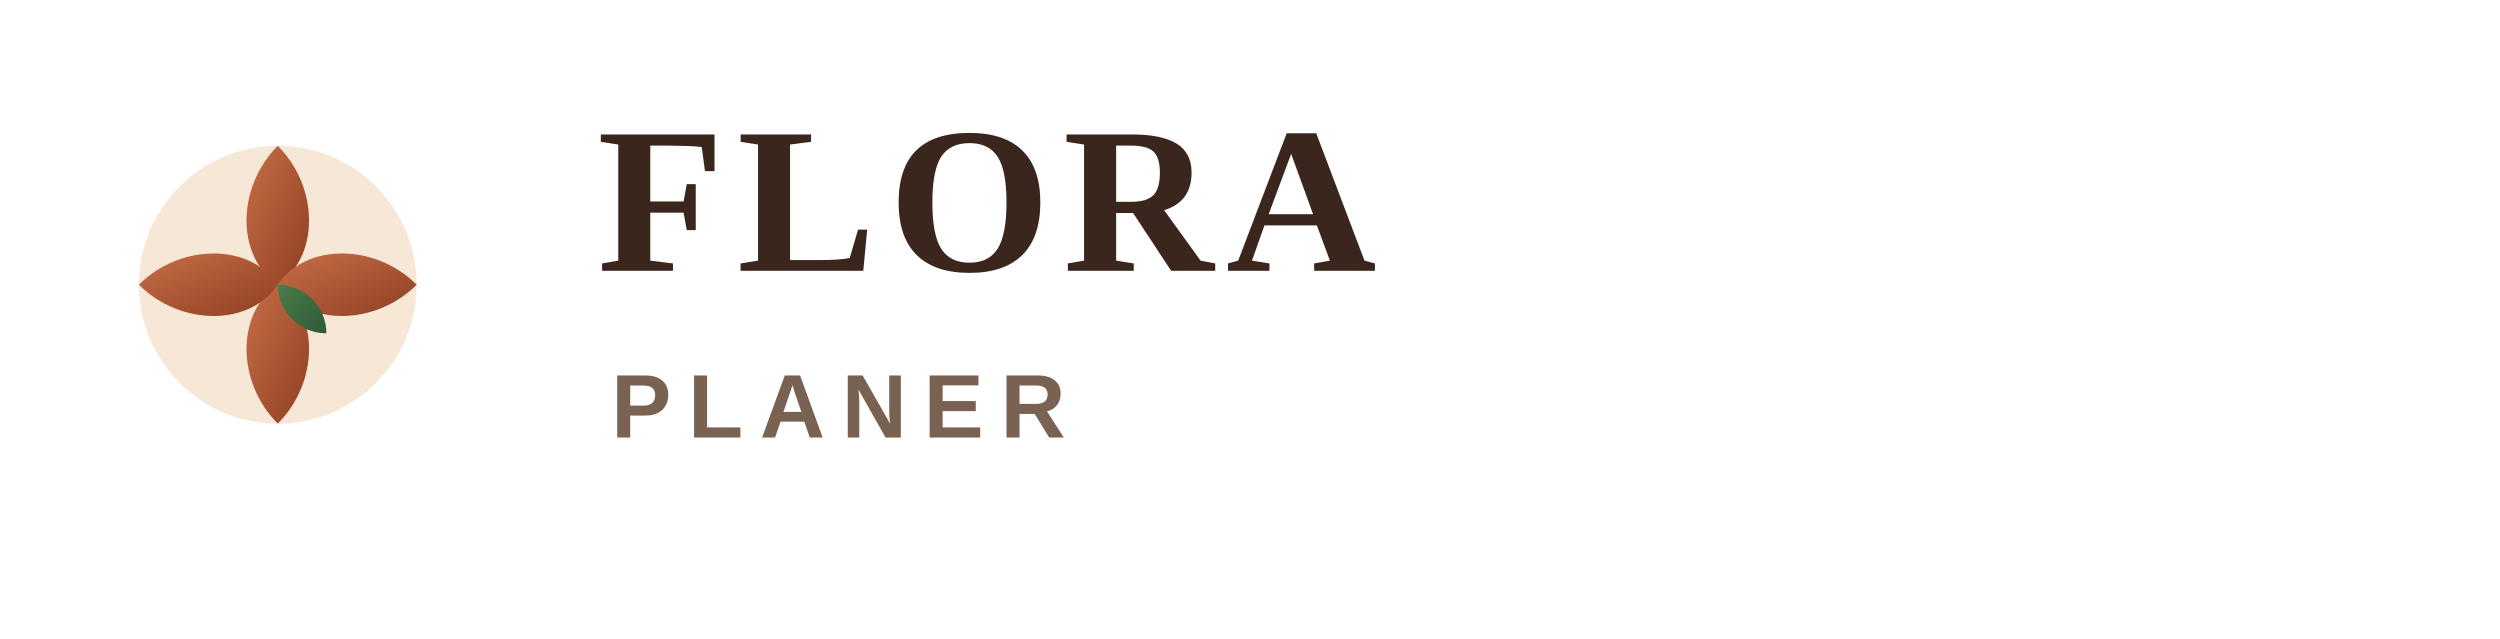
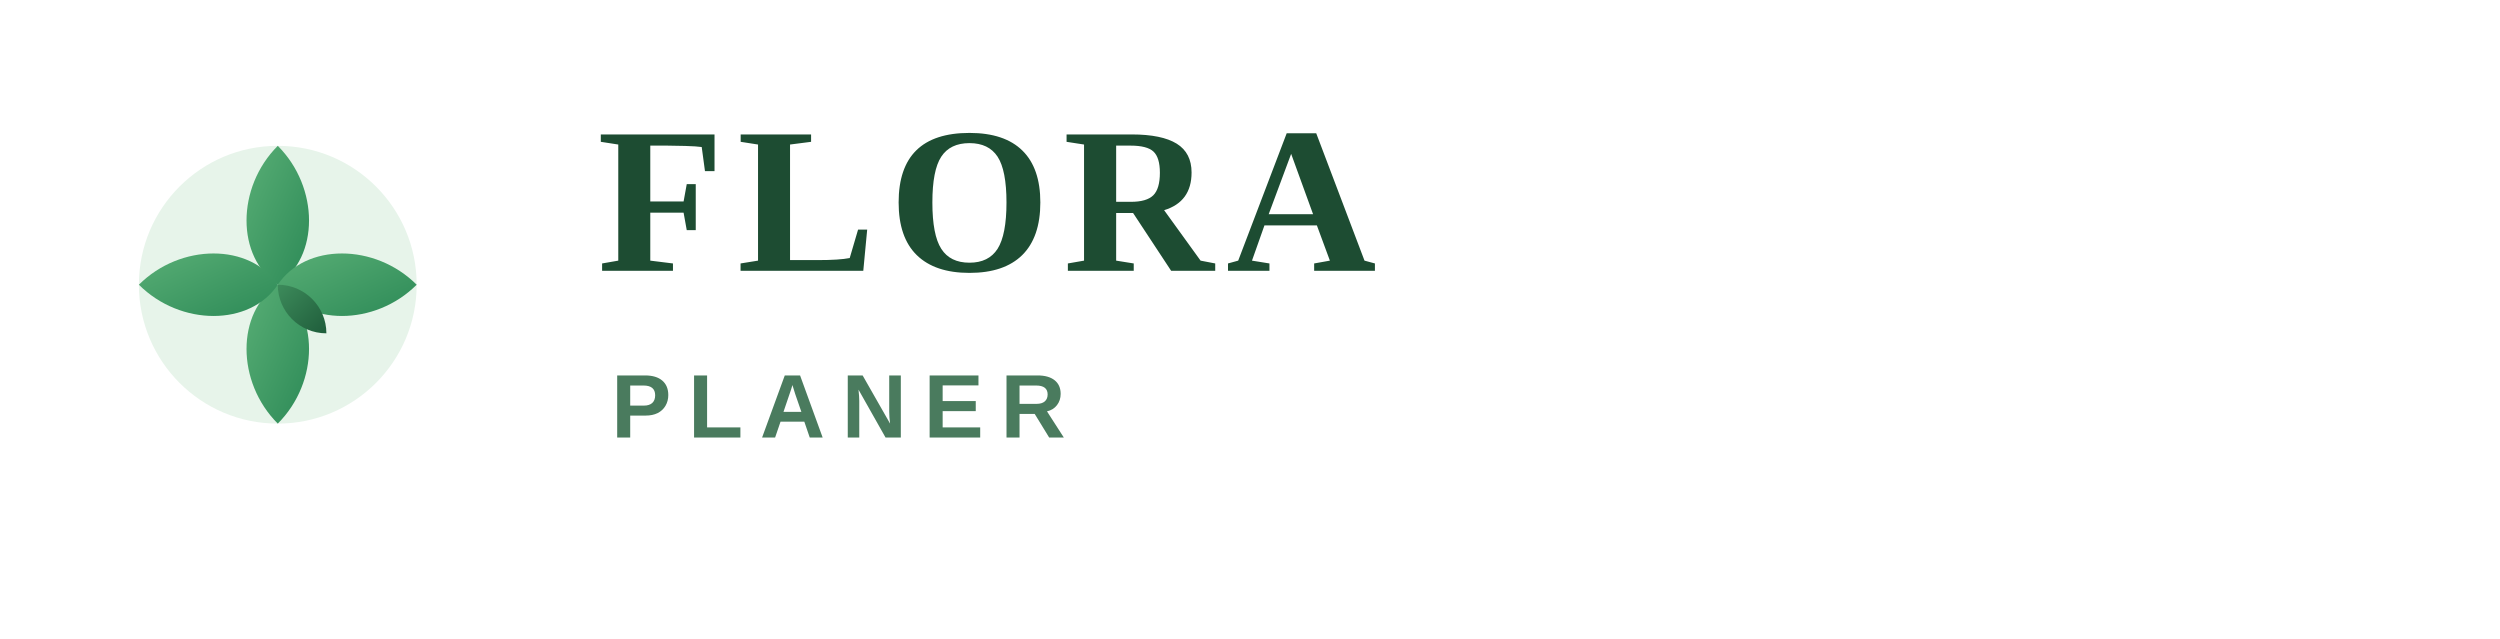
<svg xmlns="http://www.w3.org/2000/svg" width="360" height="92" viewBox="0 0 360 92" fill="none">
  <defs>
    <linearGradient id="petal" x1="0" y1="0" x2="1" y2="1">
-       <stop offset="0" stop-color="#C76F47" />
-       <stop offset="1" stop-color="#8F3F24" />
+       <stop offset="0" stop-color="#58AE75" />
+       <stop offset="1" stop-color="#2D8A57" />
    </linearGradient>
    <linearGradient id="leaf" x1="0" y1="0" x2="1" y2="1">
-       <stop offset="0" stop-color="#4C7C4C" />
-       <stop offset="1" stop-color="#2E5A35" />
+       <stop offset="0" stop-color="#3D8B5B" />
+       <stop offset="1" stop-color="#1F5D3B" />
    </linearGradient>
  </defs>
  <g transform="translate(12 13)">
-     <circle cx="28" cy="28" r="20" fill="#F6E7D6" />
+     <circle cx="28" cy="28" r="20" fill="#E7F4EA" />
    <path d="M28 8C34 14 34 24 28 28C22 24 22 14 28 8Z" fill="url(#petal)" />
    <path d="M48 28C42 34 32 34 28 28C32 22 42 22 48 28Z" fill="url(#petal)" />
    <path d="M28 48C22 42 22 32 28 28C34 32 34 42 28 48Z" fill="url(#petal)" />
    <path d="M8 28C14 22 24 22 28 28C24 34 14 34 8 28Z" fill="url(#petal)" />
    <path d="M28 28C31.866 28 35 31.134 35 35C31.134 35 28 31.866 28 28Z" fill="url(#leaf)" />
  </g>
-   <text x="86" y="39" fill="#3A261D" font-size="30" font-family="Georgia, 'Times New Roman', serif" font-weight="700" letter-spacing="1.8">FLORA</text>
-   <text x="88" y="63" fill="#7A6253" font-size="13" font-family="'Trebuchet MS', Arial, sans-serif" font-weight="600" letter-spacing="2.4">PLANER</text>
+   <text x="86" y="39" fill="#1D4C32" font-size="30" font-family="Georgia, 'Times New Roman', serif" font-weight="700" letter-spacing="1.8">FLORA</text>
+   <text x="88" y="63" fill="#4A7B5E" font-size="13" font-family="'Trebuchet MS', Arial, sans-serif" font-weight="600" letter-spacing="2.4">PLANER</text>
</svg>
